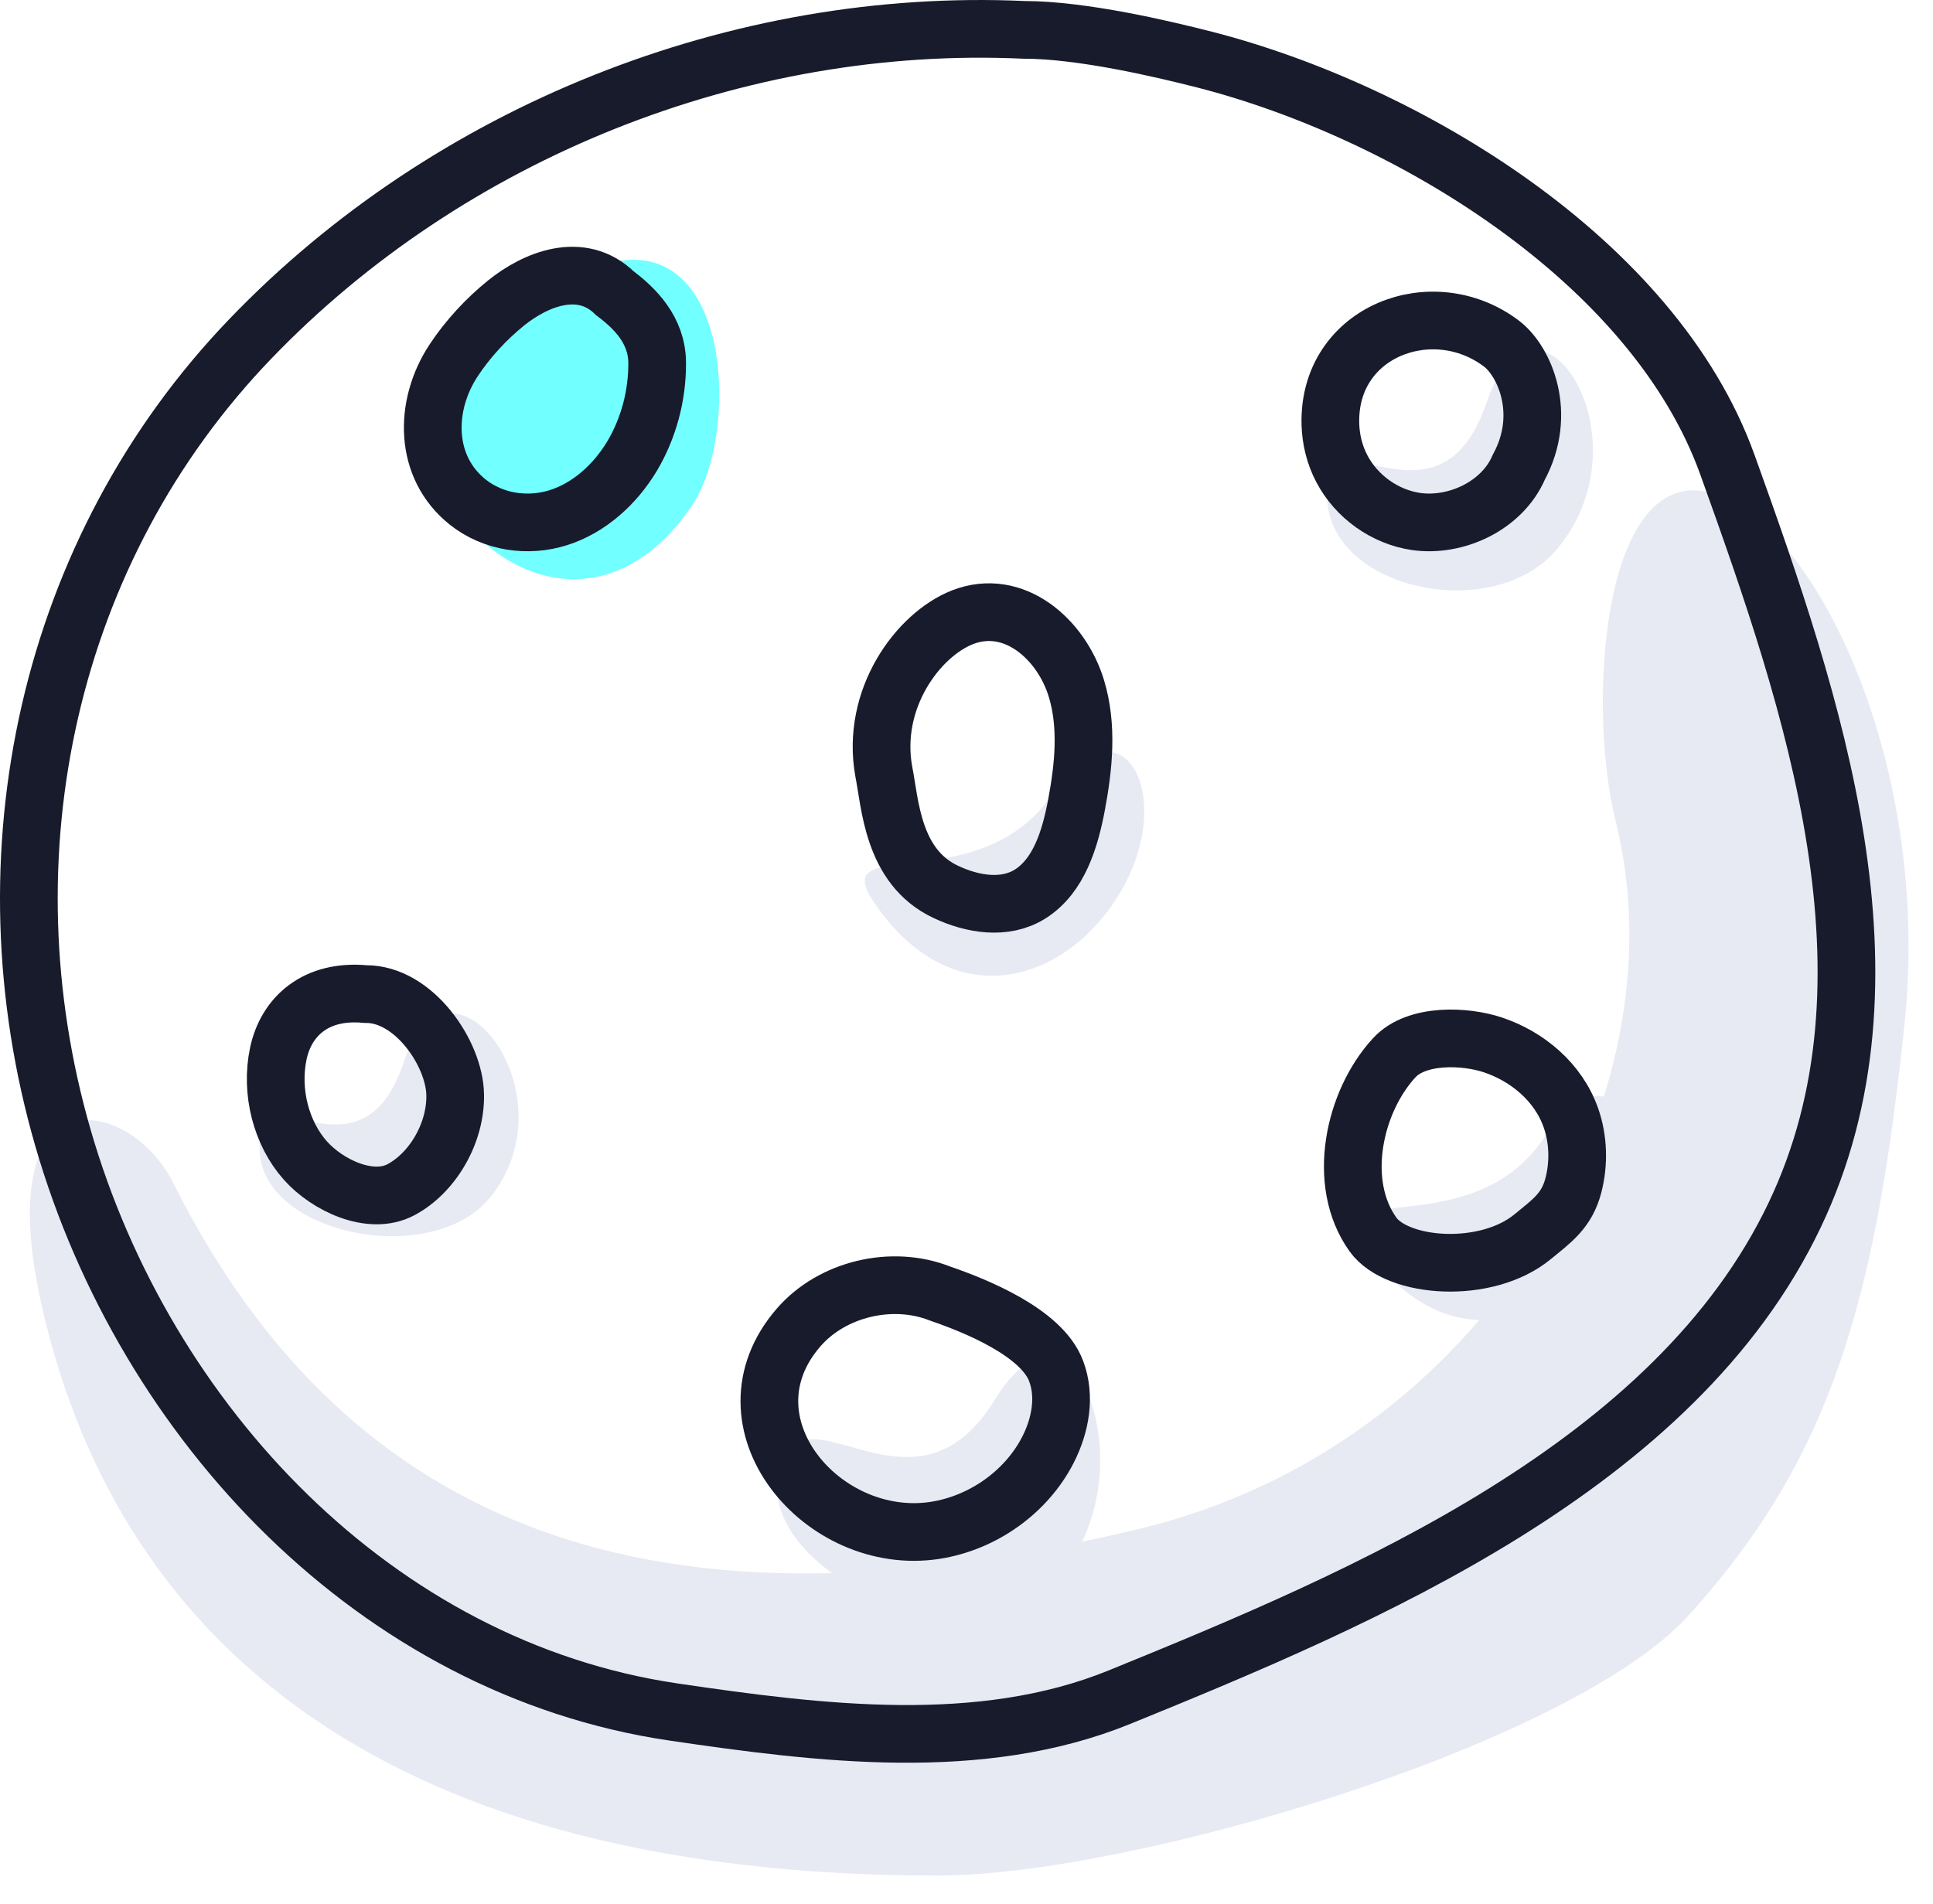
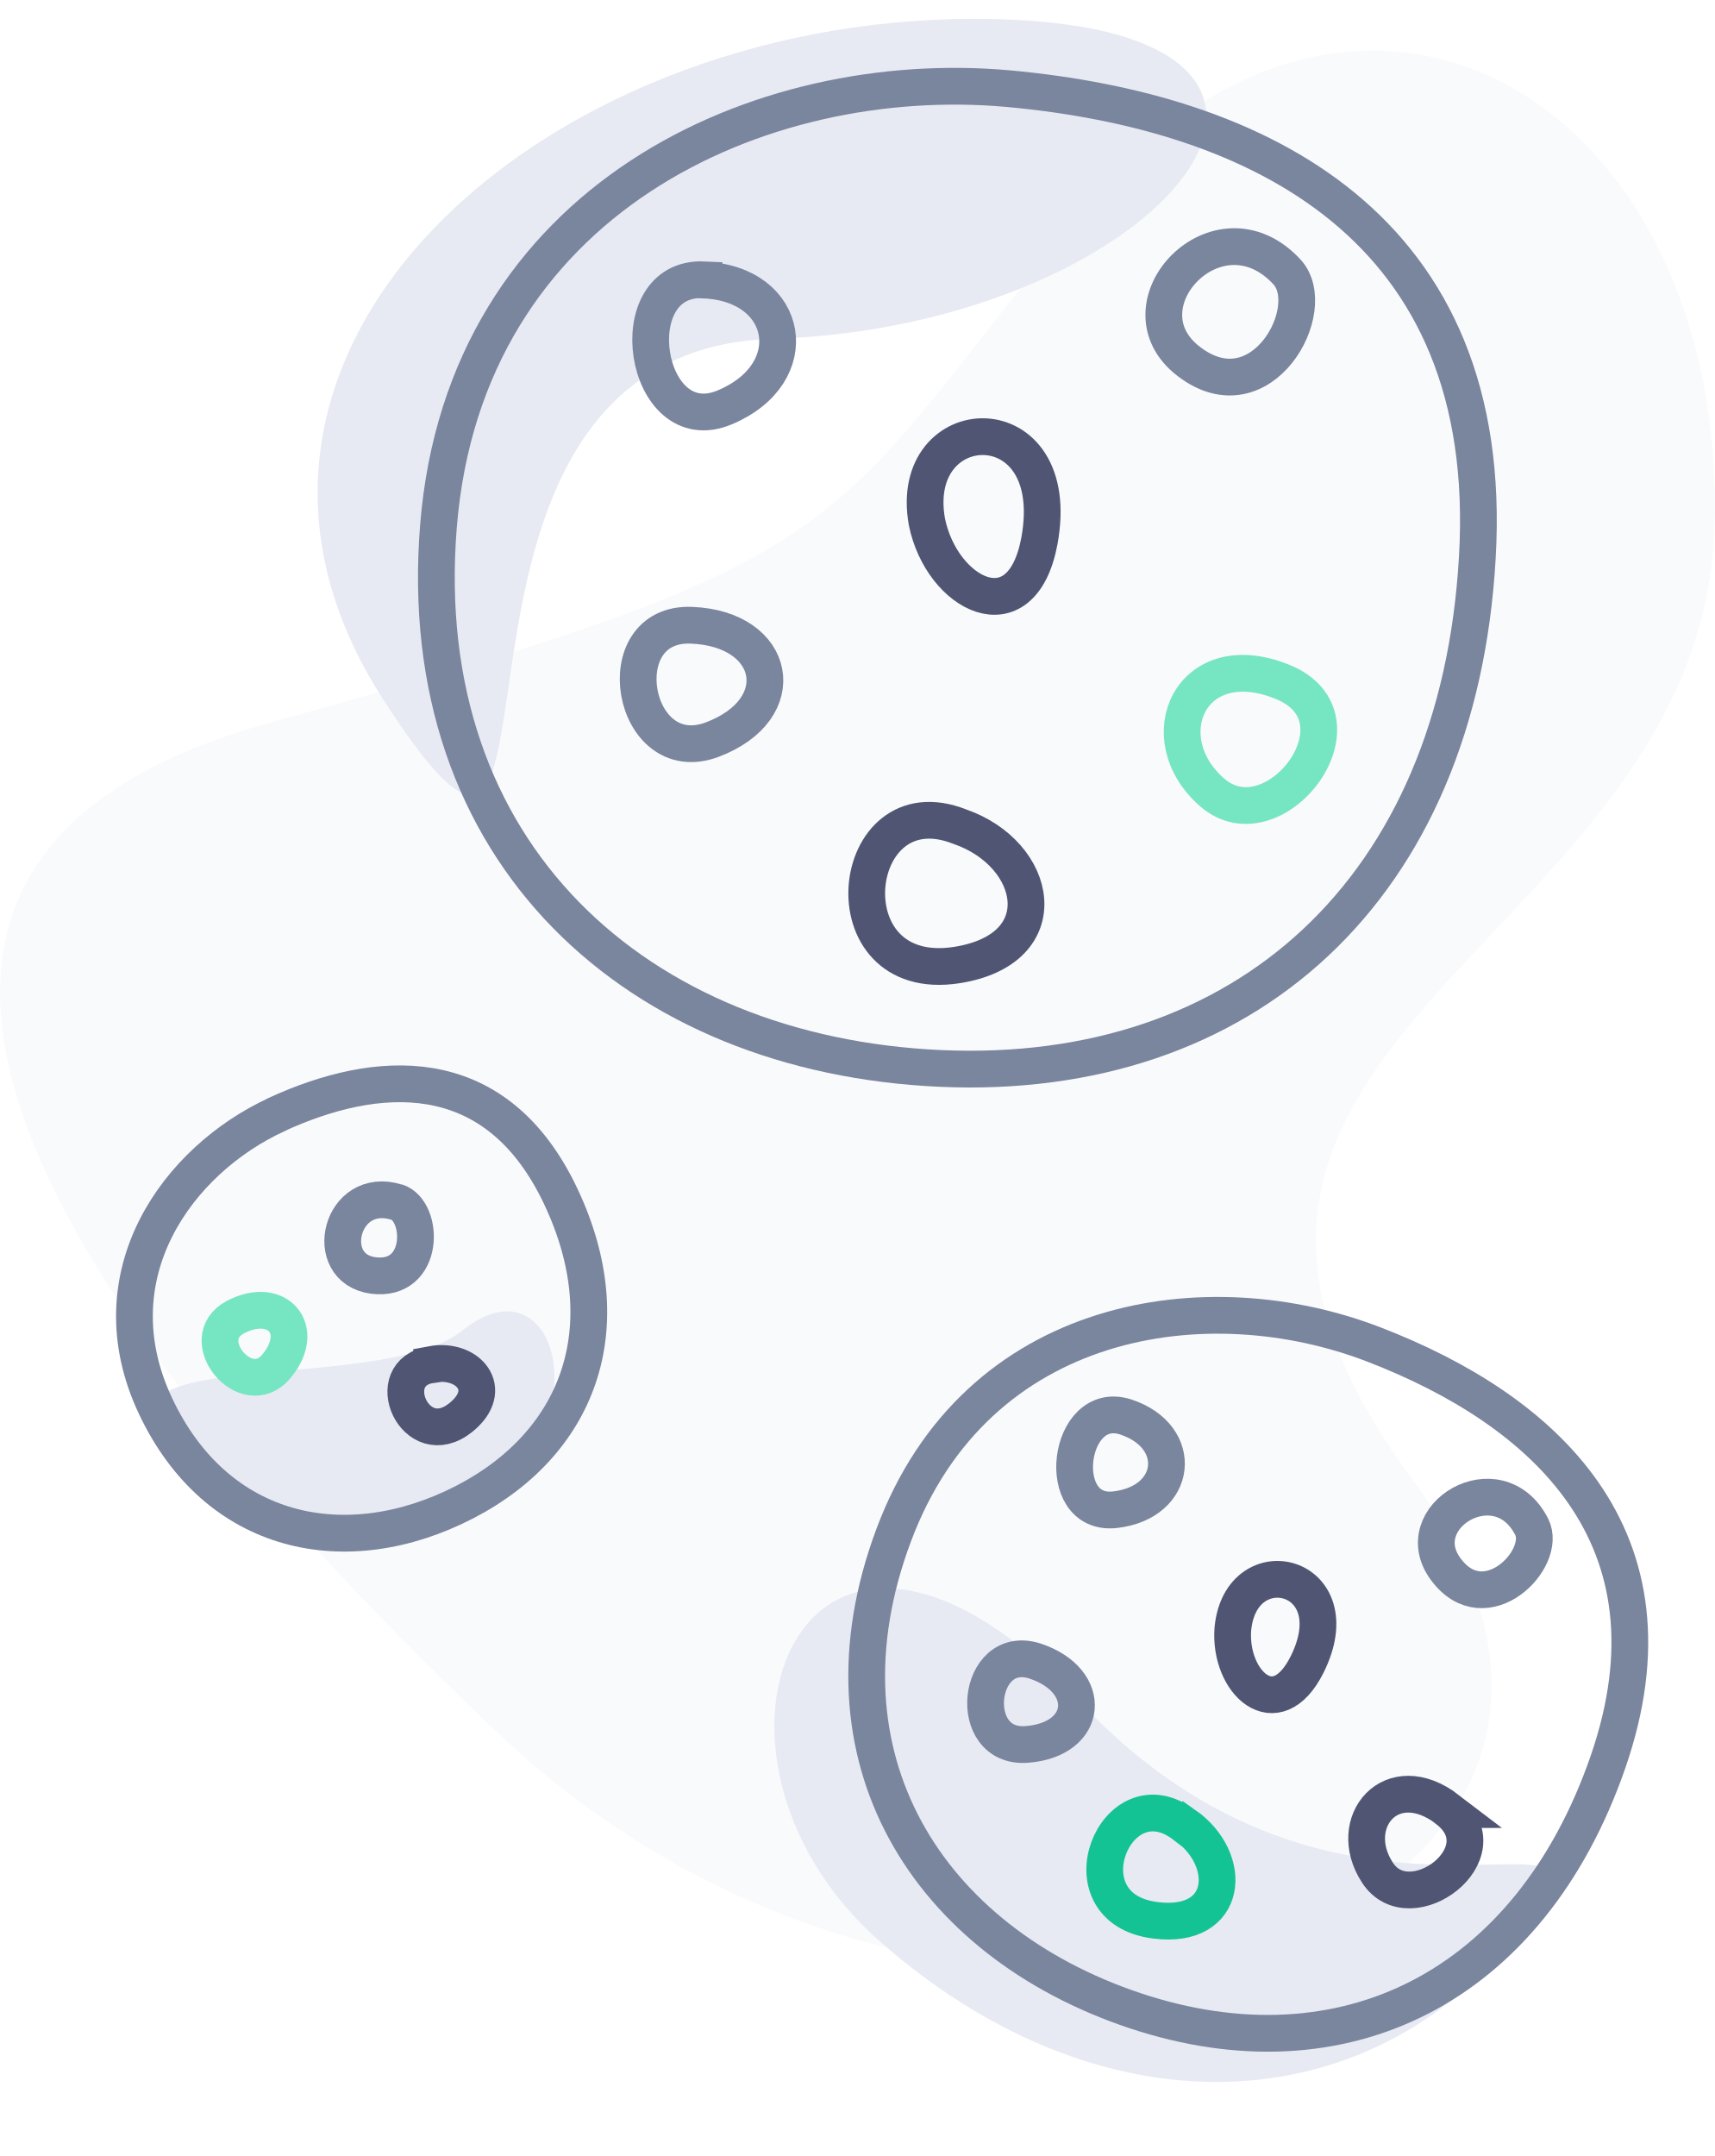
- <svg xmlns="http://www.w3.org/2000/svg" width="67" height="66" viewBox="0 0 67 66" fill="none">
-   <path d="M16 18C13.085 14.356 17.216 9.896 21.307 9.075C25.398 8.253 25.602 15.112 24 17.5C21.511 21.209 18 20.5 16 18Z" fill="#72FFFF" />
-   <path d="M1.5 45.5C-0.5 37 4.5 38 6 41C13.397 55.794 26.823 56.049 39.5 53C51.5 50.114 58.384 38.017 56.011 28.523C55.011 24.522 55.511 16.522 59.011 17.022C62.511 17.522 67.011 26.023 66.011 35.523C65.011 45.023 63.511 50.523 58.511 56.023C54.447 60.493 39.237 65.023 32.511 65.023C13.511 65.023 4.224 57.076 1.5 45.5Z" fill="#E7EAF3" />
-   <path d="M35.489 1.035C25.592 0.582 15.573 4.577 8.689 11.735C1.65 19.049 -0.656 29.647 2.185 39.458C5.039 49.328 13.043 57.831 23.337 59.351C28.425 60.1 33.997 60.798 38.811 58.834C47.381 55.347 58.053 50.822 62.201 42.133C66.105 33.96 62.876 24.462 59.874 16.111C57.32 9.009 48.721 3.854 41.753 2.067C40.299 1.695 37.5 1.035 35.489 1.035Z" stroke="#181B2B" stroke-width="2" stroke-linecap="round" />
-   <path d="M21.31 10.164C20.141 9.023 18.549 9.691 17.544 10.502C16.866 11.048 16.216 11.746 15.725 12.492C14.688 14.061 14.688 16.195 16.216 17.409C17.102 18.111 18.302 18.28 19.355 17.946C20.408 17.612 21.31 16.81 21.908 15.813C22.479 14.855 22.786 13.715 22.778 12.574C22.77 11.434 22 10.684 21.31 10.164Z" stroke="#181B2B" stroke-width="2" stroke-linecap="round" />
-   <path d="M38.269 31.748C41.184 28.105 39 23.753 36.5 27.5C34 31.248 28.667 28.86 30.269 31.248C32.758 34.957 36.269 34.248 38.269 31.748Z" fill="#E7EAF3" />
-   <path d="M55.295 43.686C58.209 40.042 56.026 35.69 53.526 39.438C51.026 43.185 45.693 40.798 47.295 43.186C49.784 46.895 53.295 46.186 55.295 43.686Z" fill="#E7EAF3" />
-   <path d="M54 19C57.222 15.068 53.186 9.1 51.528 13.956C49.87 18.812 46 14.09 46 17.194C46 20.431 51.789 21.698 54 19Z" fill="#E7EAF3" />
-   <path d="M17 41.5C19.915 37.856 15.5 32.312 14 36.812C12.5 41.312 9 36.937 9 39.812C9 42.812 15 44 17 41.5Z" fill="#E7EAF3" />
-   <path d="M36.036 55.319C40.195 51.963 37.363 43.803 34.5 48.5C31.637 53.197 27.792 47.746 27 51C26.174 54.395 33.182 57.621 36.036 55.319Z" fill="#E7EAF3" />
-   <path d="M30.633 26.748C30.855 27.852 30.928 30.048 32.778 30.918C33.707 31.358 34.83 31.542 35.703 30.996C36.708 30.364 37.092 29.079 37.314 27.897C37.565 26.563 37.702 25.163 37.31 23.87C36.797 22.174 35.149 20.697 33.352 21.403C31.821 22.01 30.177 24.223 30.633 26.748Z" stroke="#181B2B" stroke-width="2" stroke-linecap="round" />
-   <path d="M52.643 16.198C53.648 14.343 52.841 12.517 52.042 11.912C49.668 10.113 46.027 11.476 46.113 14.7C46.126 15.236 46.259 15.771 46.508 16.246C47.019 17.222 48.006 17.923 49.084 18.08C50.466 18.276 52.068 17.536 52.643 16.198Z" stroke="#181B2B" stroke-width="2" stroke-linecap="round" />
-   <path d="M53.133 42.867C53.798 42.32 54.312 41.972 54.54 41.077C54.732 40.318 54.708 39.495 54.452 38.761C54.015 37.506 52.925 36.619 51.746 36.225C50.78 35.902 49.101 35.83 48.327 36.67C46.924 38.189 46.307 41.013 47.59 42.799C48.435 43.978 51.53 44.199 53.133 42.867Z" stroke="#181B2B" stroke-width="2" stroke-linecap="round" />
-   <path d="M32.583 44.845C30.917 44.187 28.846 44.682 27.686 46.015C24.822 49.308 28.508 53.658 32.411 53.055C34.076 52.797 35.583 51.718 36.328 50.253C36.756 49.412 36.94 48.413 36.606 47.53C36.105 46.185 33.785 45.257 32.583 44.845Z" stroke="#181B2B" stroke-width="2" stroke-linecap="round" />
-   <path d="M12.669 34.463C10.951 34.3 9.915 35.235 9.644 36.539C9.372 37.843 9.742 39.291 10.589 40.239C11.349 41.091 12.842 41.802 13.89 41.249C14.982 40.674 15.801 39.3 15.777 37.957C15.758 36.526 14.343 34.445 12.669 34.463Z" stroke="#181B2B" stroke-width="2" stroke-linecap="round" />
+ <svg xmlns="http://www.w3.org/2000/svg" width="70" height="88" fill="none">
+   <path fill="#F9FAFC" d="M11.01 29.5C-8.76 34.98.42 51.77 20.2 70.62c19.78 18.84 50.85 7.88 37.43-10.28C44.21 42.18 69.64 38.75 70 21.28 70.35 3.8 55.16-4.76 44.21 8.6c-10.95 13.36-8.47 14.05-33.2 20.9z" />
+   <path fill="#E7EAF3" d="M44.14 69.52c11.32 12.03 23.78 2.32 17.55 9.75-6.23 7.44-16.87 7.78-25.74 0-8.87-7.77-3.14-21.78 8.19-9.75z" />
+   <path fill="#E7EAF3" d="M18.87 54.31c3.43-2.75 5.15 2.4 2.4 5.16-2.75 2.75-8.24 4.81-13.73 0s7.9-2.4 11.33-5.16z" />
+   <path fill="#E7EAF3" d="M31.55 13.83c-16.07.5-6.85 28.73-15.9 14.73C6.59 14.55 21.94.77 39.78.77s7.84 12.57-8.23 13.06z" />
+   <g stroke-linecap="round" stroke-width="1.5">
+     <path stroke="#7A859E" d="M56.12 54.89c-6.82-2.65-16.26-1.29-19.64 7.78-3.39 9.06 1.39 16.57 9.86 19.4 8.47 2.82 16.09-.9 19.3-10.14 3.2-9.24-2.69-14.4-9.52-17.04z" />
+     <path stroke="#505573" d="M50.33 66.48c-.17 2.17 1.76 4 3.03 1.46 1.86-3.73-2.7-4.83-3.03-1.46z" />
+     <path stroke="#7A859E" d="M62.53 62.32c-1.36-2.67-5.11-.4-3.5 1.74 1.61 2.16 4.16-.43 3.5-1.74z" />
+     <path stroke="#505573" d="M59.1 73.86c-2.3-1.76-4.2.53-2.87 2.57 1.32 2.05 5.15-.8 2.86-2.57z" />
+     <path stroke="#14C393" d="M48.36 74.5c-2.81-2.17-5.07 3.4-1.19 3.88 3 .38 3.21-2.48 1.2-3.89z" />
+     <path stroke="#7A859E" d="M42.26 67.8c-2.4-.78-2.86 3.61-.33 3.4 2.52-.2 2.73-2.6.33-3.4zM45.97 57.84c-2.4-.8-3 4.08-.44 3.78 2.56-.3 2.84-2.98.44-3.78z" />
+     <path stroke="#7A859E" d="M41.18 3.62C31.06 2.7 18.98 8.1 17.9 21.47c-1.08 13.38 8.14 21.59 20.5 22.14 12.38.55 21.14-7.3 21.91-20.86C61.1 9.2 51.3 4.55 41.18 3.62z" />
+     <path stroke="#505573" d="M37.84 21.3c.6 2.96 3.86 4.67 4.59.79 1.06-5.69-5.42-5.42-4.59-.79z" />
+     <path stroke="#7A859E" d="M52.54 11.1c-2.82-3.05-6.98 1.4-4 3.66 2.96 2.26 5.38-2.16 4-3.66z" />
+     <path stroke="#76E5C2" d="M52.33 27.82c-3.72-1.49-5.4 2.29-2.85 4.52 2.54 2.22 6.57-3.04 2.85-4.52z" />
+     <path stroke="#505573" d="M39.18 33.74c-4.58-1.81-5.48 6.48-.12 5.65 4.14-.65 3.34-4.54.12-5.65z" />
+     <path stroke="#7A859E" d="M28.23 25.52c-3.5-.14-2.46 5.9.84 4.67 3.3-1.24 2.65-4.53-.84-4.67zM28.74 11.42c-3.5-.16-2.46 6.59.84 5.21 3.31-1.38 2.67-5.05-.84-5.2z" />
+     <path stroke="#7A859E" d="M11.3 45.49c-4.05 1.86-7.46 6.55-4.96 11.88 2.5 5.33 7.8 6.43 12.63 3.94 4.83-2.5 6.45-7.4 3.8-12.73-2.67-5.33-7.41-4.95-11.46-3.1z" />
+     <path stroke="#7A859E" d="M16.2 49.07c-2.3-.72-3.1 2.71-.96 2.99 2.13.27 2.08-2.64.95-3z" />
+     <path stroke="#505573" d="M17.62 55.7c-2.13.3-.67 3.65 1.19 2.16 1.43-1.15.28-2.45-1.19-2.17z" />
+     <path stroke="#76E5C2" d="M9.61 53.76c-1.7.9.45 3.5 1.68 2 1.24-1.5.03-2.89-1.68-2z" />
+   </g>
</svg>
